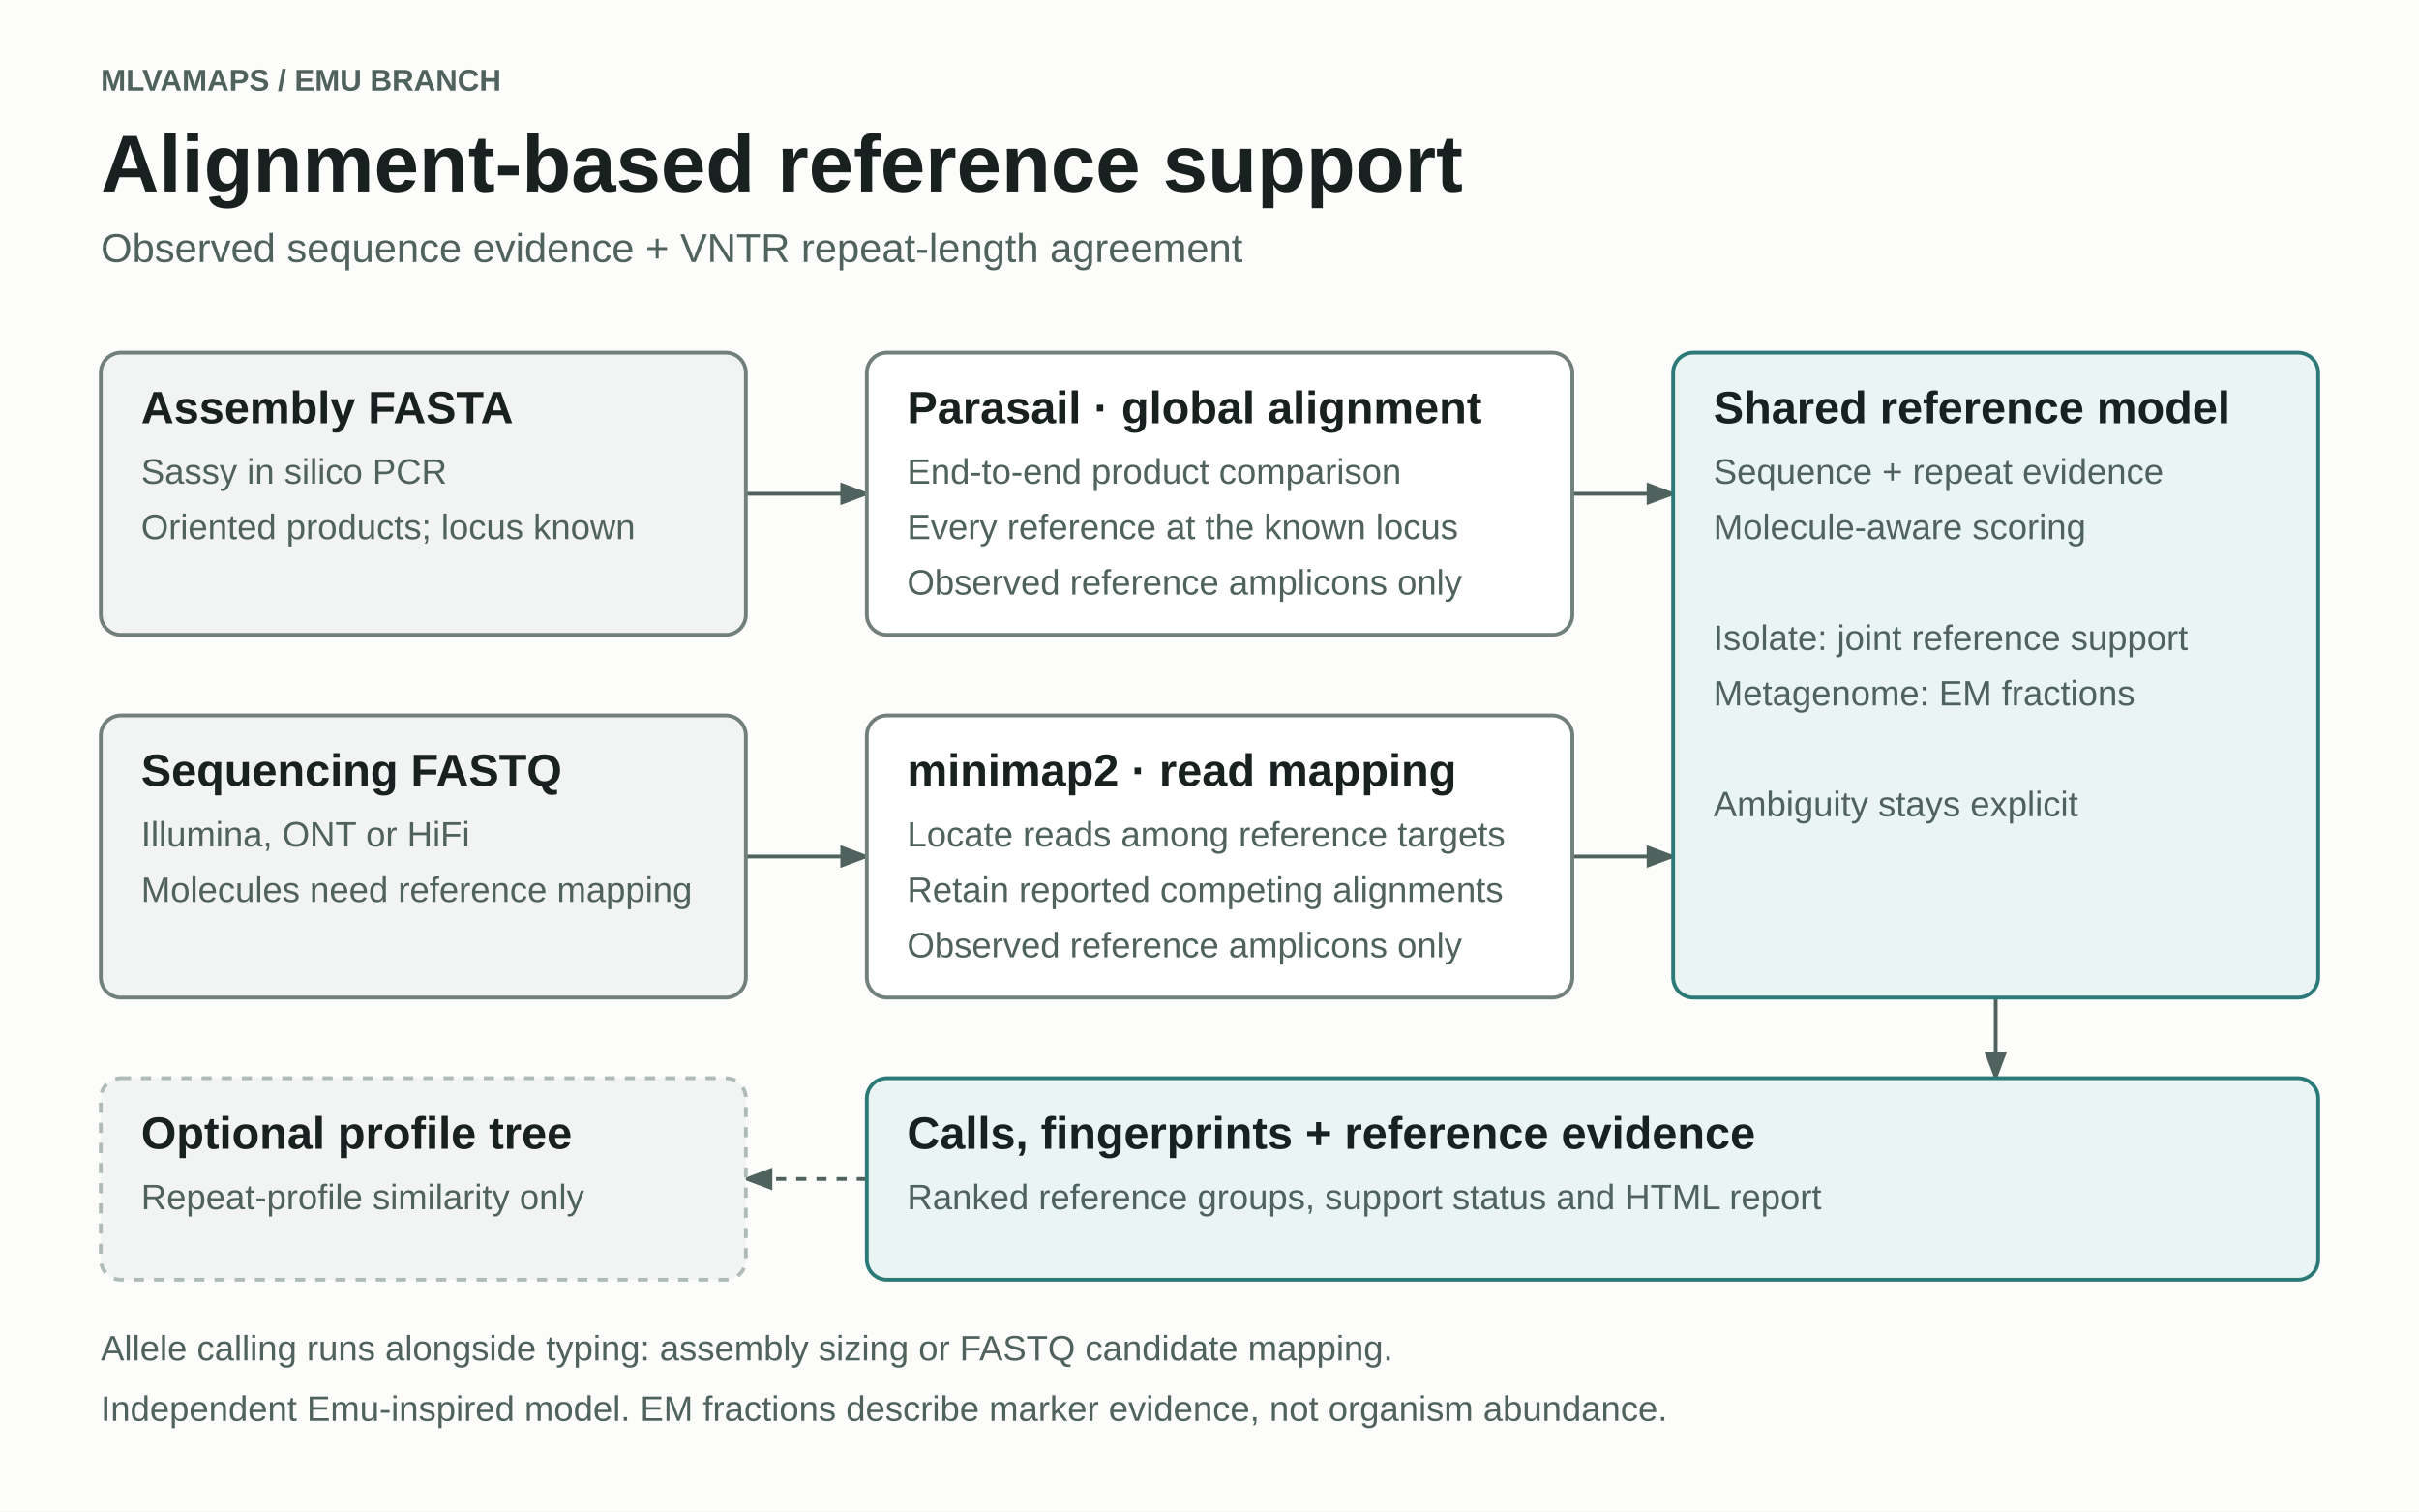
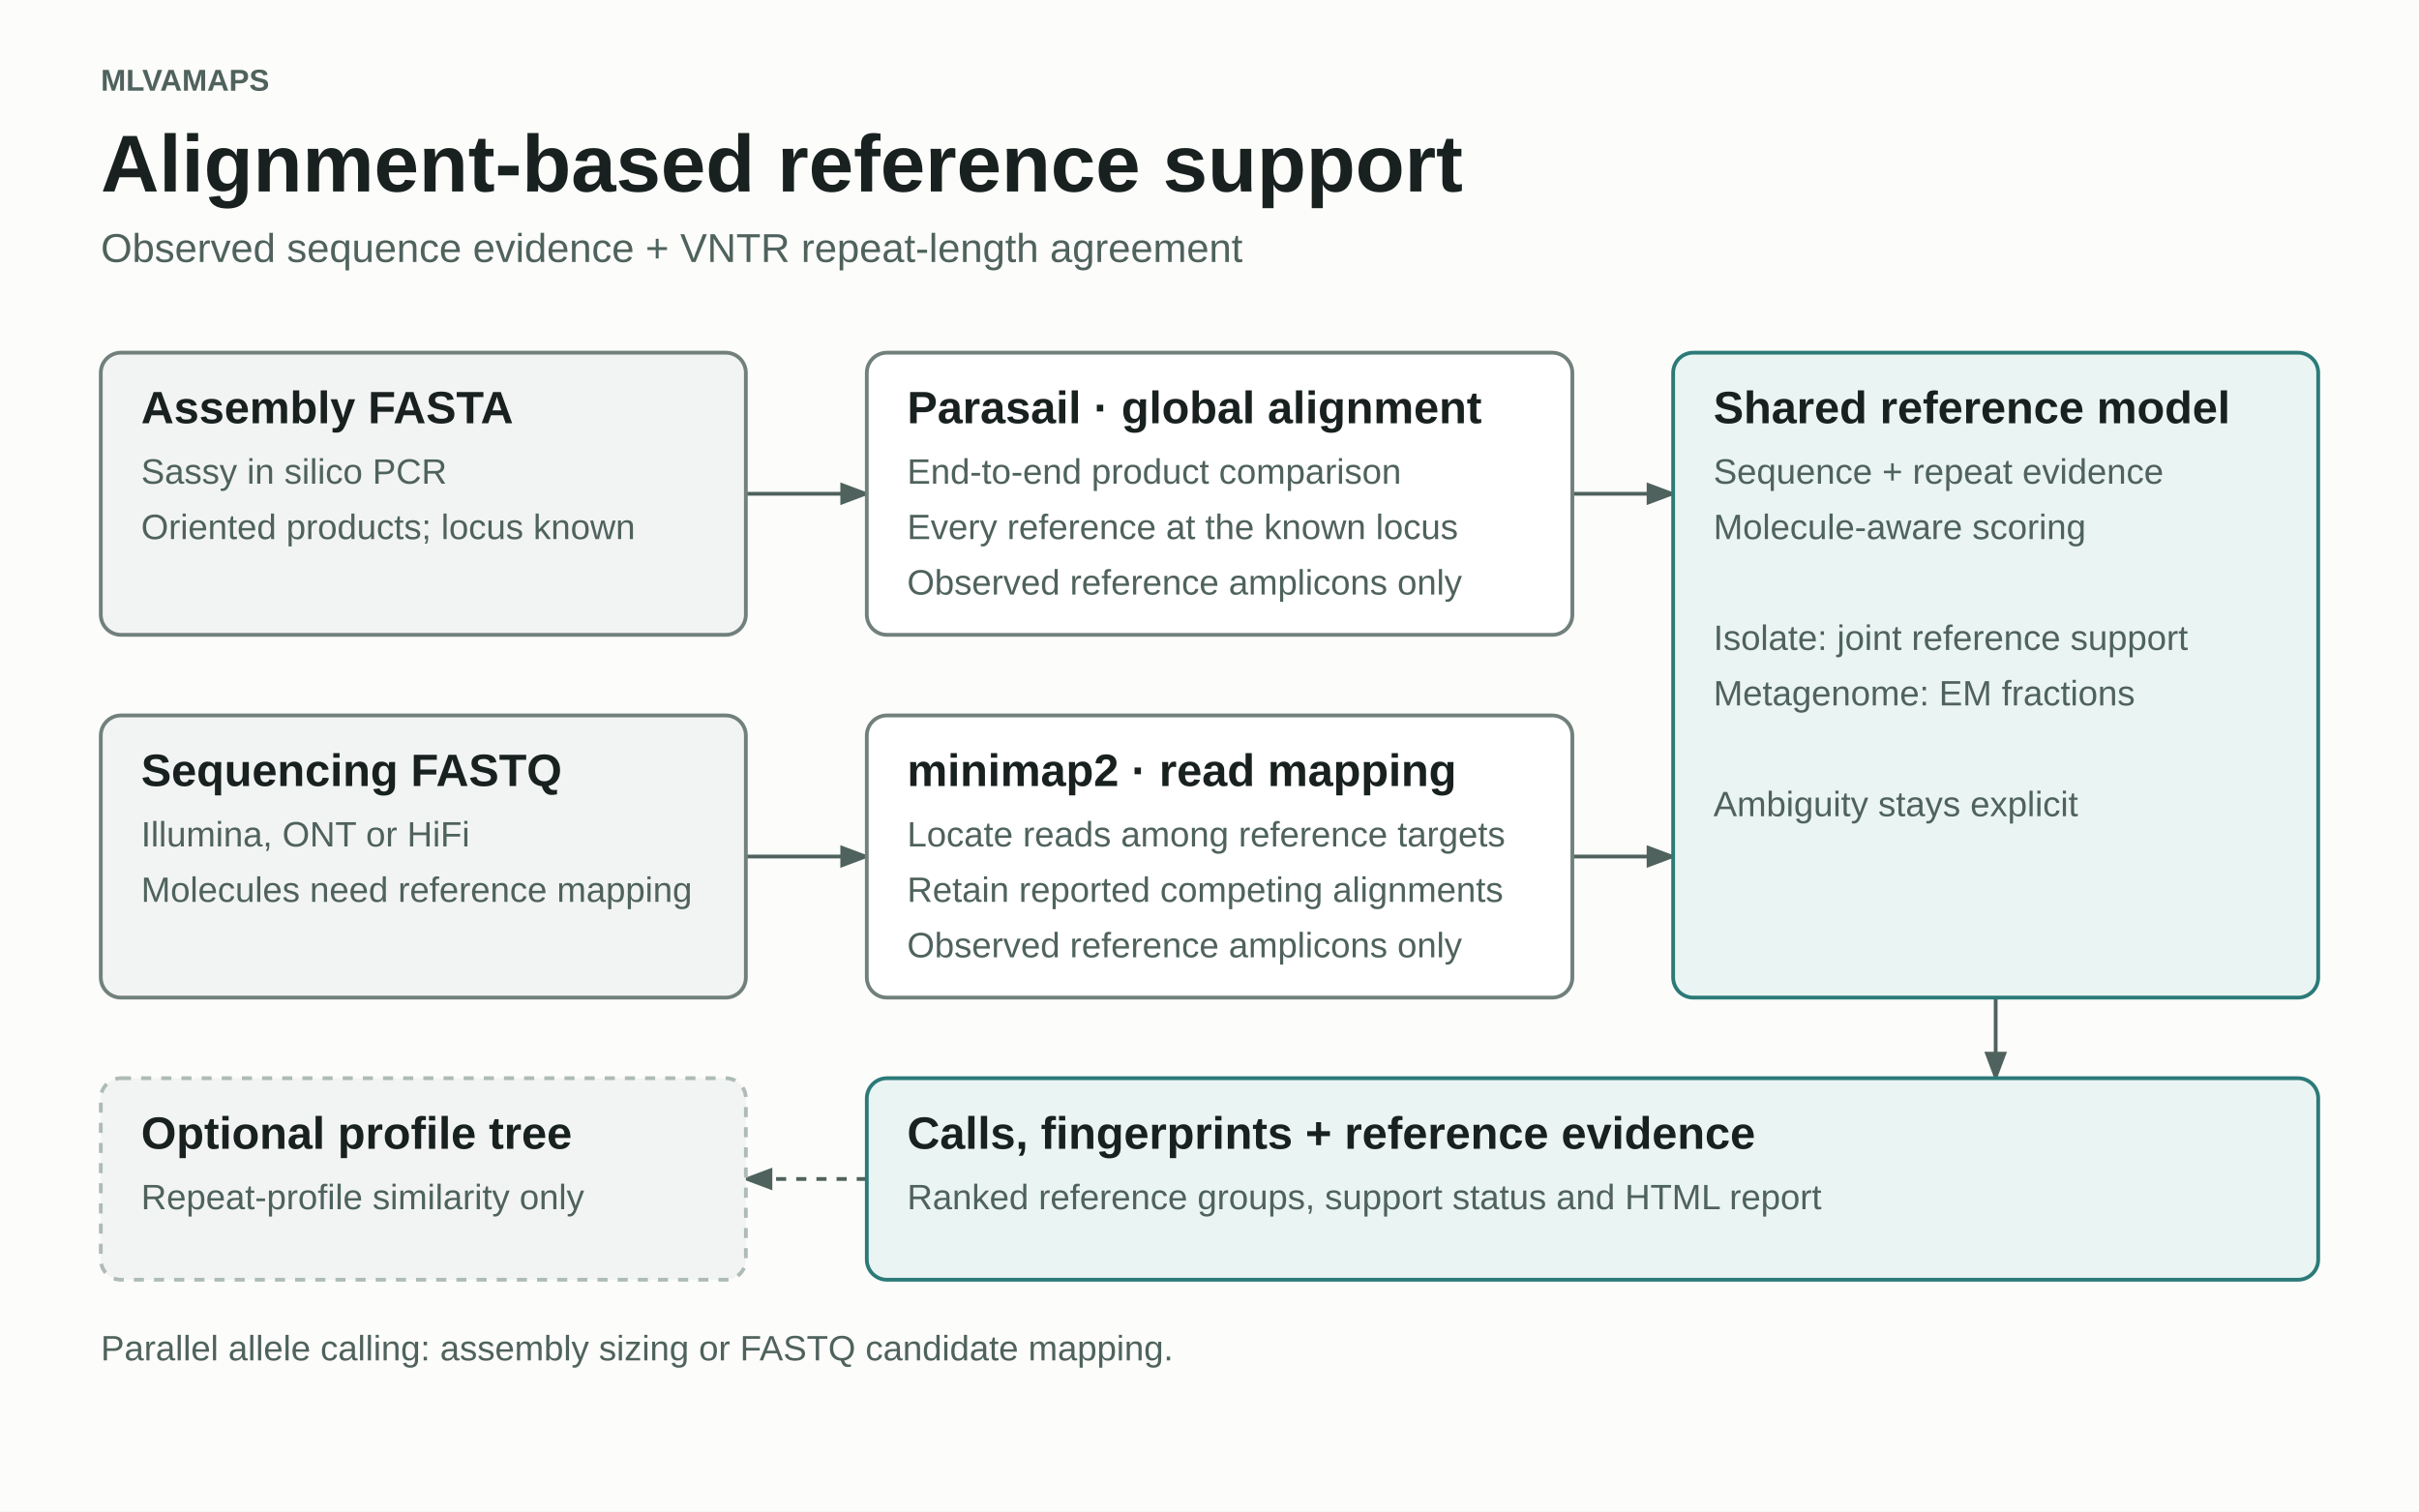
<svg xmlns="http://www.w3.org/2000/svg" width="960" height="600" viewBox="0 0 960 600" role="img" aria-labelledby="mlvamaps_sample_calling_github-title mlvamaps_sample_calling_github-desc">
  <defs>
    <marker id="mlvamaps_sample_calling_github-arrow" markerWidth="8" markerHeight="6" refX="7" refY="3" orient="auto">
      <polygon points="0 0,8 3,0 6" fill="#4f625d" />
    </marker>
    <marker id="mlvamaps_sample_calling_github-arrow-accent" markerWidth="8" markerHeight="6" refX="7" refY="3" orient="auto">
      <polygon points="0 0,8 3,0 6" fill="#2b7a78" />
    </marker>
    <marker id="mlvamaps_sample_calling_github-arrow-link" markerWidth="8" markerHeight="6" refX="7" refY="3" orient="auto">
      <polygon points="0 0,8 3,0 6" fill="#2e5aa8" />
    </marker>
  </defs>
  <rect width="960" height="600" fill="#fcfcfa" />
  <g font-family="Arial, Helvetica, sans-serif" transform="scale(1.0 1.0)">
-     <text x="40" y="36" font-size="12" font-weight="600" fill="#4f625d">MLVAMAPS  /  EMU BRANCH</text>
+     <text x="40" y="36" font-size="12" font-weight="600" fill="#4f625d">MLVAMAPS</text>
    <text x="40" y="76" font-size="32" font-weight="600" fill="#18211f">Alignment-based reference support</text>
    <text x="40" y="104" font-size="16" font-weight="400" fill="#4f625d">Observed sequence evidence + VNTR repeat-length agreement</text>
    <path d="M 296,196 H 344" fill="none" stroke="#4f625d" stroke-width="1.5" marker-end="url(#mlvamaps_sample_calling_github-arrow)" />
    <path d="M 624,196 H 664" fill="none" stroke="#4f625d" stroke-width="1.5" marker-end="url(#mlvamaps_sample_calling_github-arrow)" />
    <path d="M 296,340 H 344" fill="none" stroke="#4f625d" stroke-width="1.5" marker-end="url(#mlvamaps_sample_calling_github-arrow)" />
    <path d="M 624,340 H 664" fill="none" stroke="#4f625d" stroke-width="1.5" marker-end="url(#mlvamaps_sample_calling_github-arrow)" />
    <path d="M 792,396 V 428" fill="none" stroke="#4f625d" stroke-width="1.5" marker-end="url(#mlvamaps_sample_calling_github-arrow)" />
    <path d="M 344,468 H 296" fill="none" stroke="#4f625d" stroke-width="1.5" stroke-dasharray="4 4" marker-end="url(#mlvamaps_sample_calling_github-arrow)" />
    <rect x="40" y="140" width="256" height="112" rx="8" fill="#f2f4f3" stroke="#71807c" stroke-width="1.5" />
    <text x="56" y="168" font-size="18" font-weight="600" fill="#18211f">Assembly FASTA</text>
    <text x="56" y="192" font-size="14" font-weight="400" fill="#4f625d">Sassy in silico PCR</text>
    <text x="56" y="214" font-size="14" font-weight="400" fill="#4f625d">Oriented products; locus known</text>
    <rect x="344" y="140" width="280" height="112" rx="8" fill="#ffffff" stroke="#71807c" stroke-width="1.5" />
    <text x="360" y="168" font-size="18" font-weight="600" fill="#18211f">Parasail · global alignment</text>
    <text x="360" y="192" font-size="14" font-weight="400" fill="#4f625d">End-to-end product comparison</text>
    <text x="360" y="214" font-size="14" font-weight="400" fill="#4f625d">Every reference at the known locus</text>
    <text x="360" y="236" font-size="14" font-weight="400" fill="#4f625d">Observed reference amplicons only</text>
    <rect x="40" y="284" width="256" height="112" rx="8" fill="#f2f4f3" stroke="#71807c" stroke-width="1.5" />
    <text x="56" y="312" font-size="18" font-weight="600" fill="#18211f">Sequencing FASTQ</text>
    <text x="56" y="336" font-size="14" font-weight="400" fill="#4f625d">Illumina, ONT or HiFi</text>
    <text x="56" y="358" font-size="14" font-weight="400" fill="#4f625d">Molecules need reference mapping</text>
    <rect x="344" y="284" width="280" height="112" rx="8" fill="#ffffff" stroke="#71807c" stroke-width="1.5" />
    <text x="360" y="312" font-size="18" font-weight="600" fill="#18211f">minimap2 · read mapping</text>
    <text x="360" y="336" font-size="14" font-weight="400" fill="#4f625d">Locate reads among reference targets</text>
    <text x="360" y="358" font-size="14" font-weight="400" fill="#4f625d">Retain reported competing alignments</text>
    <text x="360" y="380" font-size="14" font-weight="400" fill="#4f625d">Observed reference amplicons only</text>
    <rect x="664" y="140" width="256" height="256" rx="8" fill="#eaf4f3" stroke="#2b7a78" stroke-width="1.5" />
    <text x="680" y="168" font-size="18" font-weight="600" fill="#18211f">Shared reference model</text>
    <text x="680" y="192" font-size="14" font-weight="400" fill="#4f625d">Sequence + repeat evidence</text>
    <text x="680" y="214" font-size="14" font-weight="400" fill="#4f625d">Molecule-aware scoring</text>
    <text x="680" y="236" font-size="14" font-weight="400" fill="#4f625d">
</text>
    <text x="680" y="258" font-size="14" font-weight="400" fill="#4f625d">Isolate: joint reference support</text>
    <text x="680" y="280" font-size="14" font-weight="400" fill="#4f625d">Metagenome: EM fractions</text>
    <text x="680" y="302" font-size="14" font-weight="400" fill="#4f625d">
</text>
    <text x="680" y="324" font-size="14" font-weight="400" fill="#4f625d">Ambiguity stays explicit</text>
    <rect x="344" y="428" width="576" height="80" rx="8" fill="#eaf4f3" stroke="#2b7a78" stroke-width="1.5" />
    <text x="360" y="456" font-size="18" font-weight="600" fill="#18211f">Calls, fingerprints + reference evidence</text>
    <text x="360" y="480" font-size="14" font-weight="400" fill="#4f625d">Ranked reference groups, support status and HTML report</text>
    <rect x="40" y="428" width="256" height="80" rx="8" fill="#f2f4f3" stroke="#aebbb7" stroke-width="1.5" stroke-dasharray="4 4" />
    <text x="56" y="456" font-size="18" font-weight="600" fill="#18211f">Optional profile tree</text>
    <text x="56" y="480" font-size="14" font-weight="400" fill="#4f625d">Repeat-profile similarity only</text>
-     <text x="40" y="540" font-size="14" font-weight="400" fill="#4f625d">Allele calling runs alongside typing: assembly sizing or FASTQ candidate mapping.</text>
-     <text x="40" y="564" font-size="14" font-weight="400" fill="#4f625d">Independent Emu-inspired model. EM fractions describe marker evidence, not organism abundance.</text>
+     <text x="40" y="540" font-size="14" font-weight="400" fill="#4f625d">Parallel allele calling: assembly sizing or FASTQ candidate mapping.</text>
  </g>
</svg>
